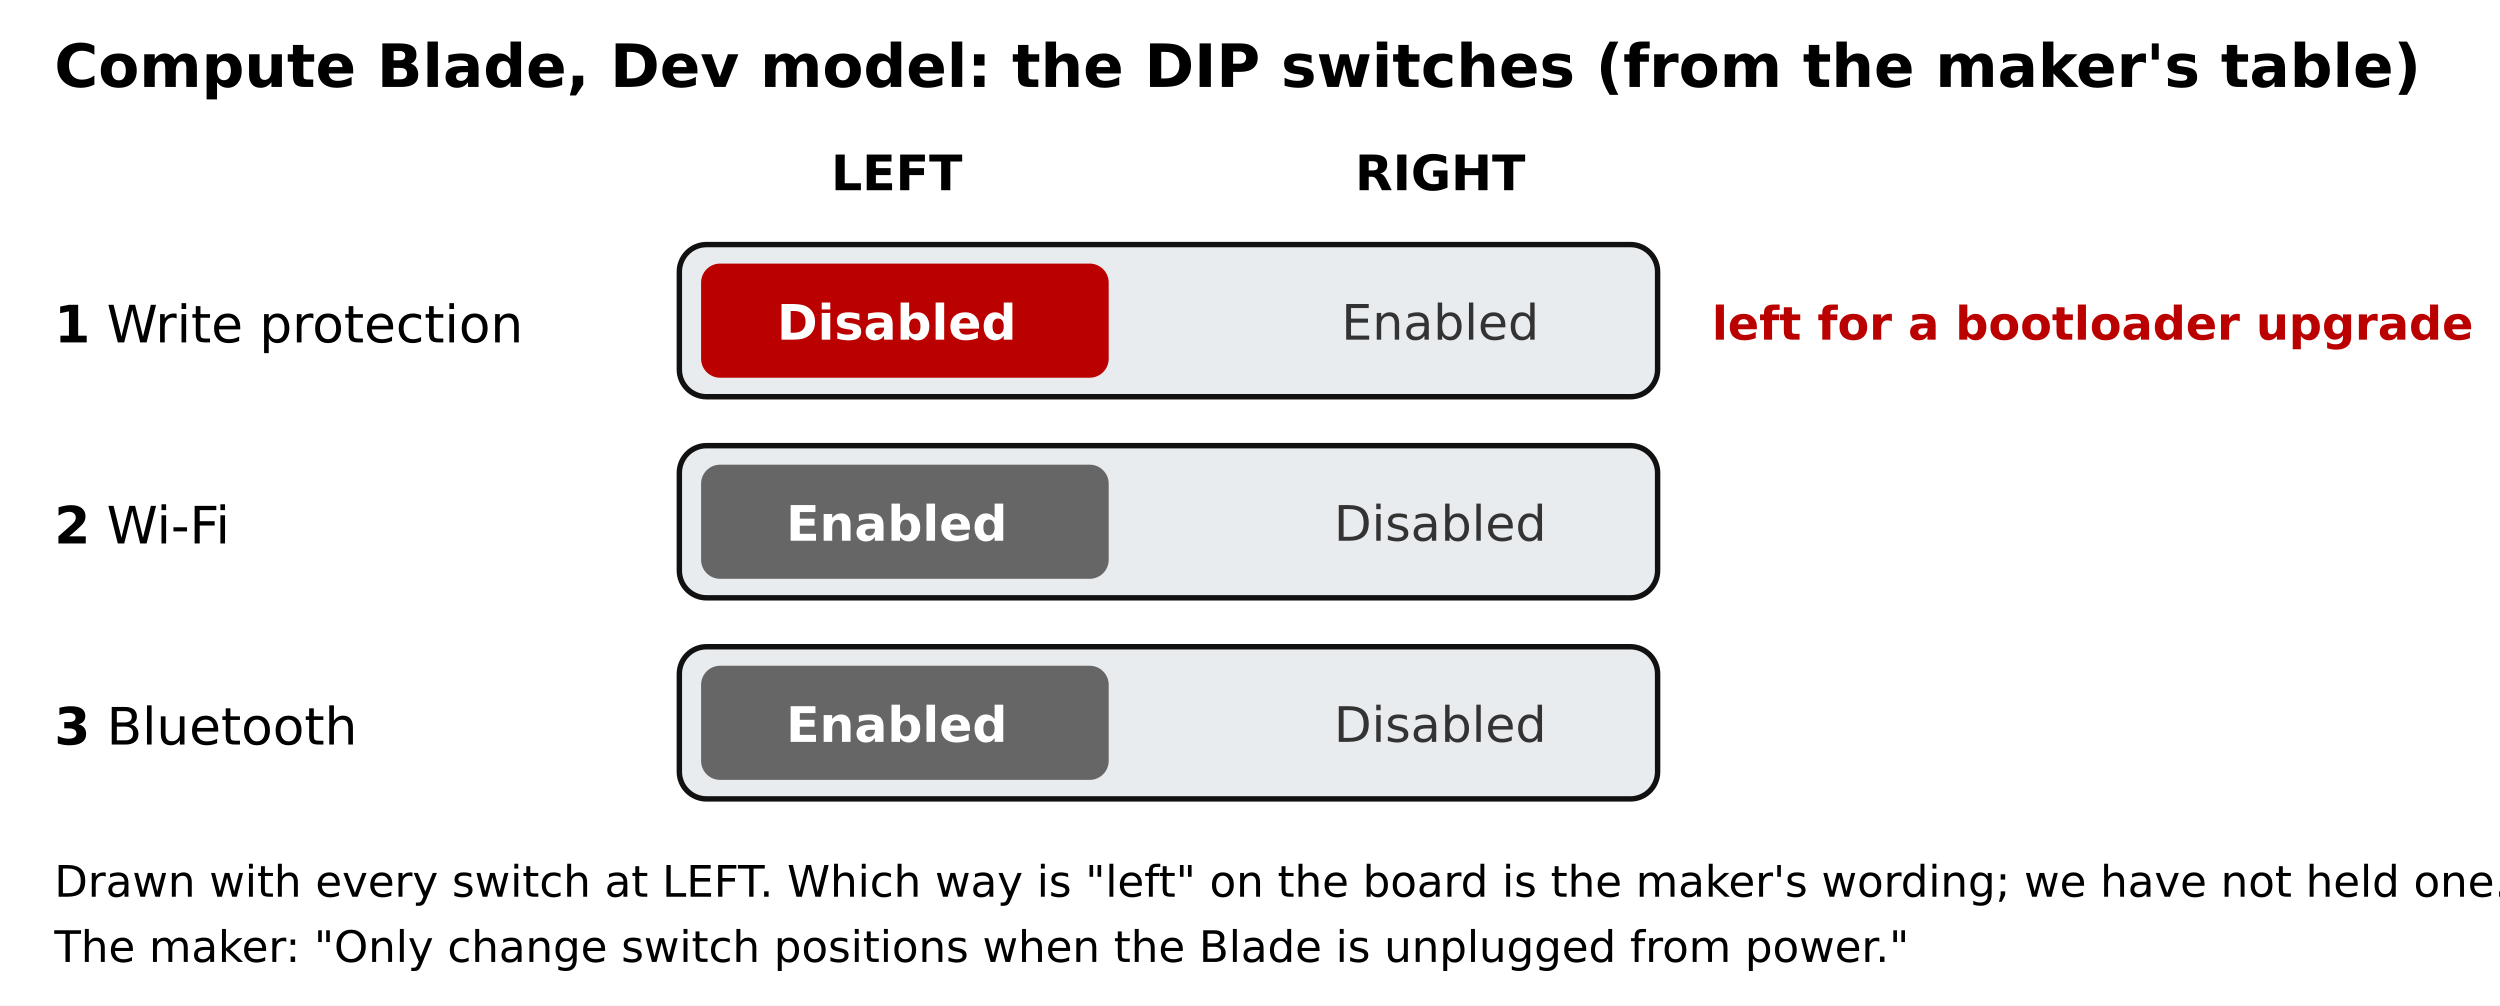
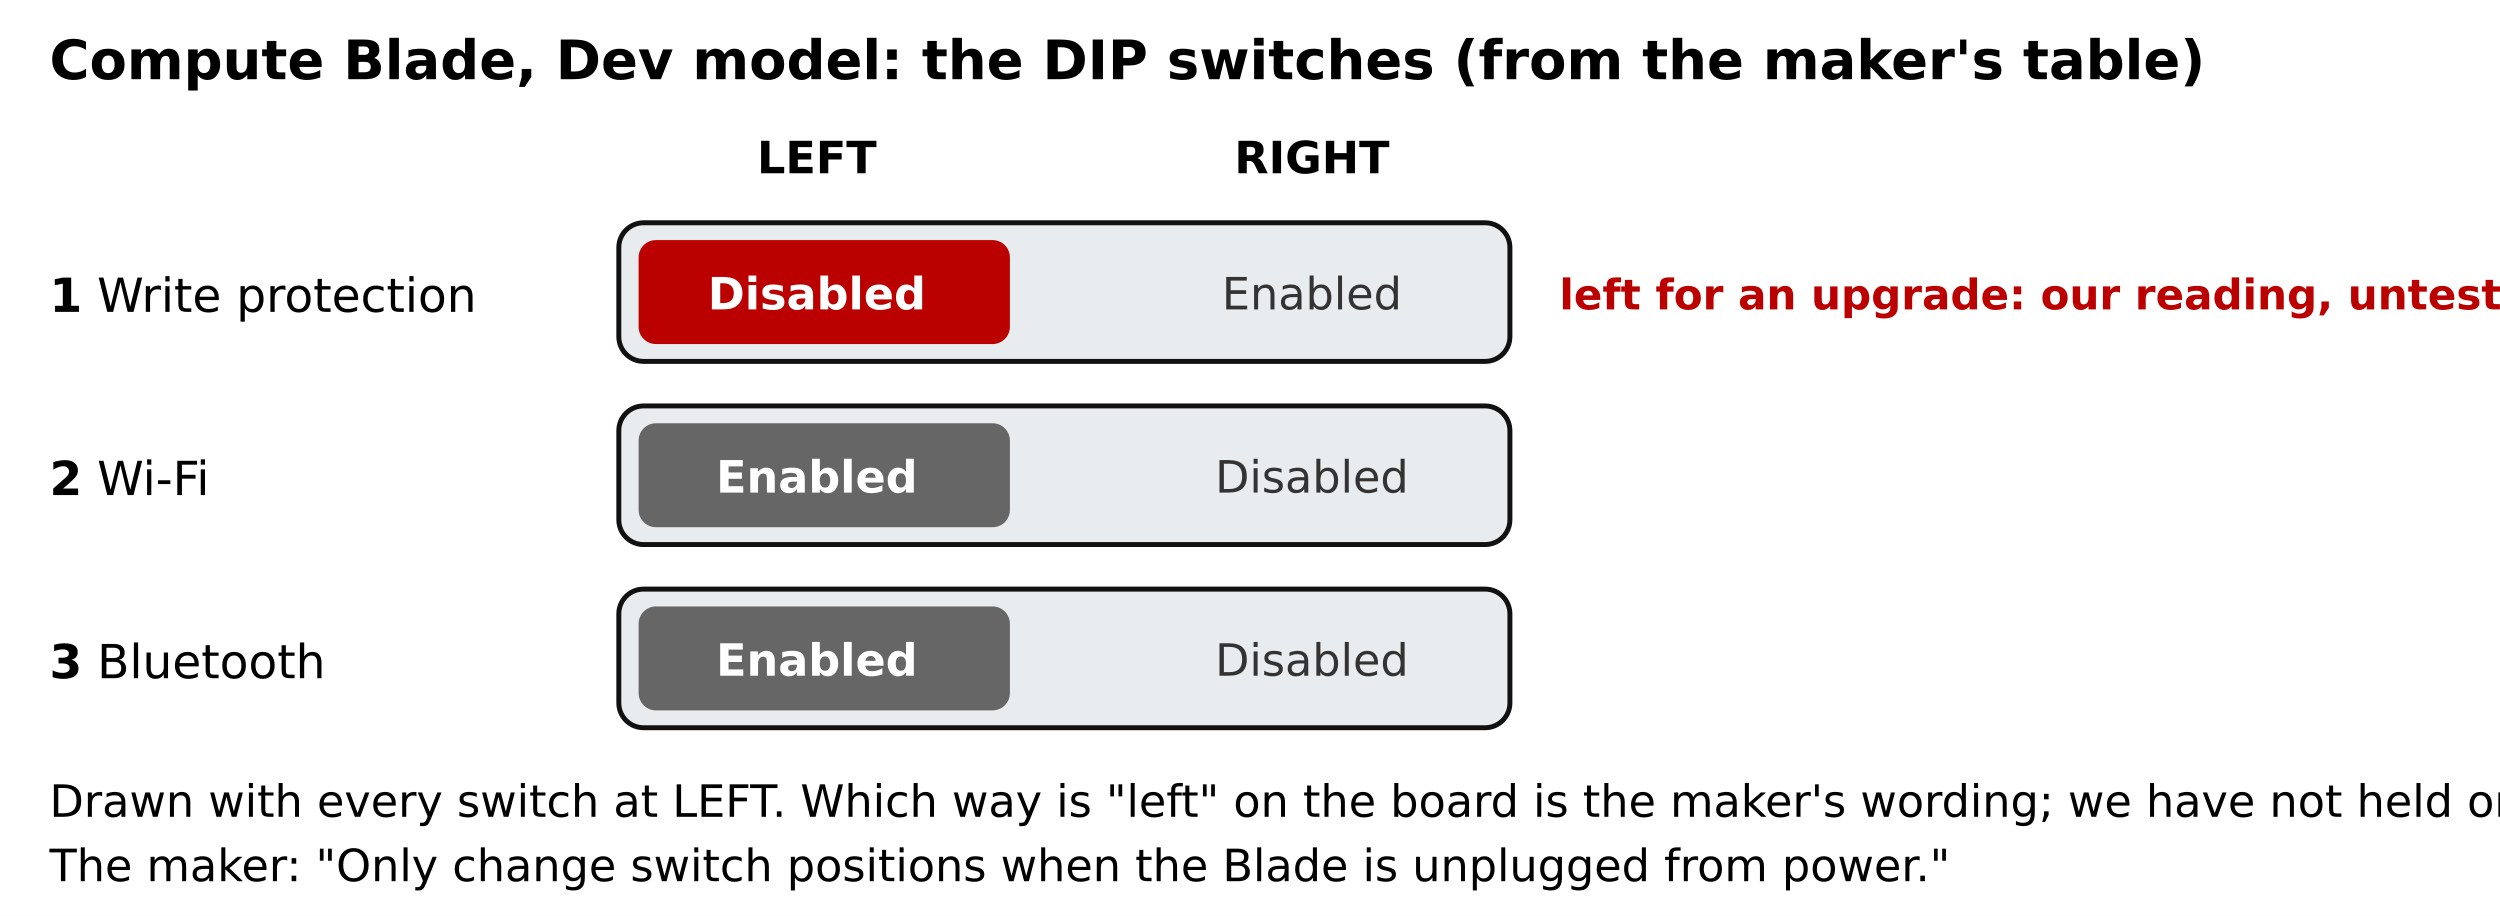
- <svg xmlns="http://www.w3.org/2000/svg" viewBox="0 0 920 370" width="920" height="370" font-family="DejaVu Sans, Arial, sans-serif">
-   <rect width="920" height="370" fill="#ffffff" />
+ <svg xmlns="http://www.w3.org/2000/svg" viewBox="0 0 1010 370" width="1010" height="370" font-family="DejaVu Sans, Arial, sans-serif">
+   <rect width="1010" height="370" fill="#ffffff" />
  <text x="20" y="32" font-size="22" font-weight="bold">Compute Blade, Dev model: the DIP switches (from the maker's table)</text>
  <text x="330" y="70" font-size="18" font-weight="bold" text-anchor="middle">LEFT</text>
  <text x="530" y="70" font-size="18" font-weight="bold" text-anchor="middle">RIGHT</text>
  <text x="20" y="126" font-size="19">
    <tspan font-weight="bold">1</tspan>  Write protection</text>
  <rect x="250" y="90" width="360" height="56" rx="10" fill="#e9ecef" stroke="#111" stroke-width="2" />
  <rect x="258" y="97" width="150" height="42" rx="7" fill="#b00" />
  <text x="330" y="125" font-size="18" fill="#fff" text-anchor="middle" font-weight="bold">Disabled</text>
  <text x="530" y="125" font-size="18" fill="#333" text-anchor="middle">Enabled</text>
-   <text x="630" y="125" font-size="17" fill="#b00" font-weight="bold">left for a bootloader upgrade</text>
+   <text x="630" y="125" font-size="17" fill="#b00" font-weight="bold">left for an upgrade: our reading, untested</text>
  <text x="20" y="200" font-size="19">
    <tspan font-weight="bold">2</tspan>  Wi-Fi</text>
  <rect x="250" y="164" width="360" height="56" rx="10" fill="#e9ecef" stroke="#111" stroke-width="2" />
  <rect x="258" y="171" width="150" height="42" rx="7" fill="#666" />
  <text x="330" y="199" font-size="18" fill="#fff" text-anchor="middle" font-weight="bold">Enabled</text>
  <text x="530" y="199" font-size="18" fill="#333" text-anchor="middle">Disabled</text>
  <text x="20" y="274" font-size="19">
    <tspan font-weight="bold">3</tspan>  Bluetooth</text>
  <rect x="250" y="238" width="360" height="56" rx="10" fill="#e9ecef" stroke="#111" stroke-width="2" />
  <rect x="258" y="245" width="150" height="42" rx="7" fill="#666" />
  <text x="330" y="273" font-size="18" fill="#fff" text-anchor="middle" font-weight="bold">Enabled</text>
  <text x="530" y="273" font-size="18" fill="#333" text-anchor="middle">Disabled</text>
-   <text x="20" y="330" font-size="16">Drawn with every switch at LEFT. Which way is "left" on the board is the maker's wording; we have not held one.</text>
-   <text x="20" y="354" font-size="16">The maker: "Only change switch positions when the Blade is unplugged from power."</text>
+   <text x="20" y="330" font-size="18">Drawn with every switch at LEFT. Which way is "left" on the board is the maker's wording; we have not held one.</text>
+   <text x="20" y="356" font-size="18">The maker: "Only change switch positions when the Blade is unplugged from power."</text>
</svg>
